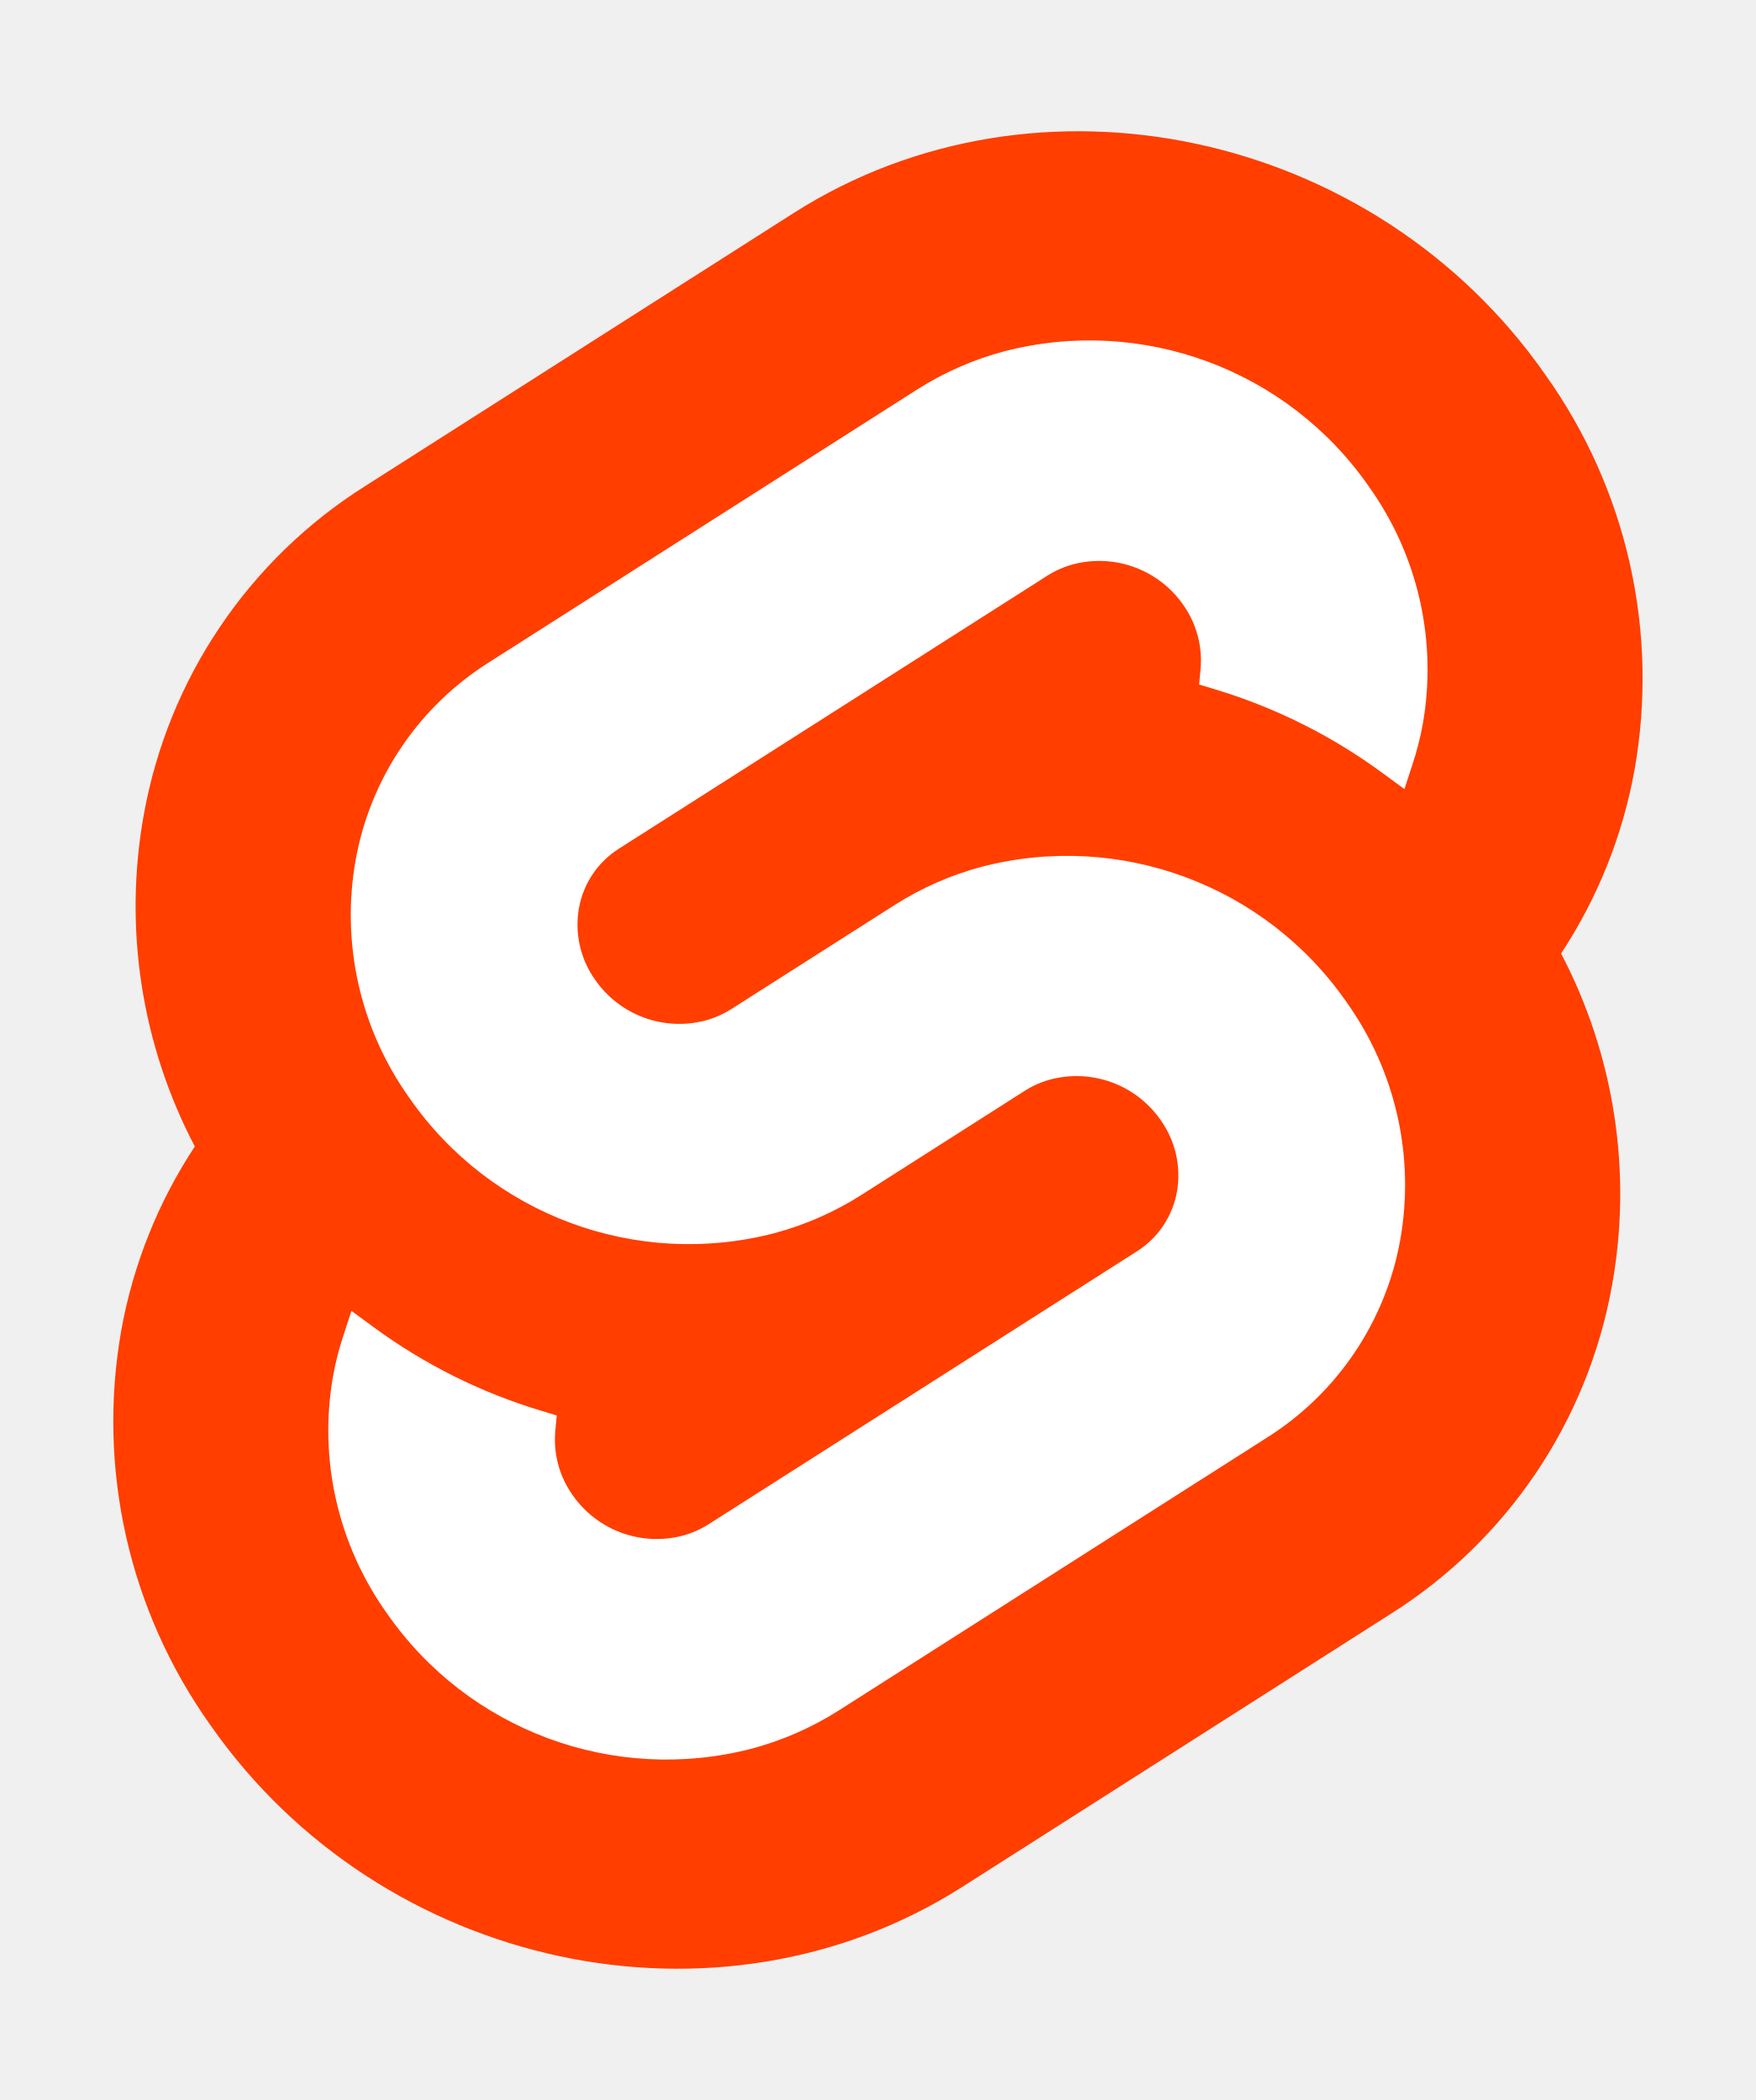
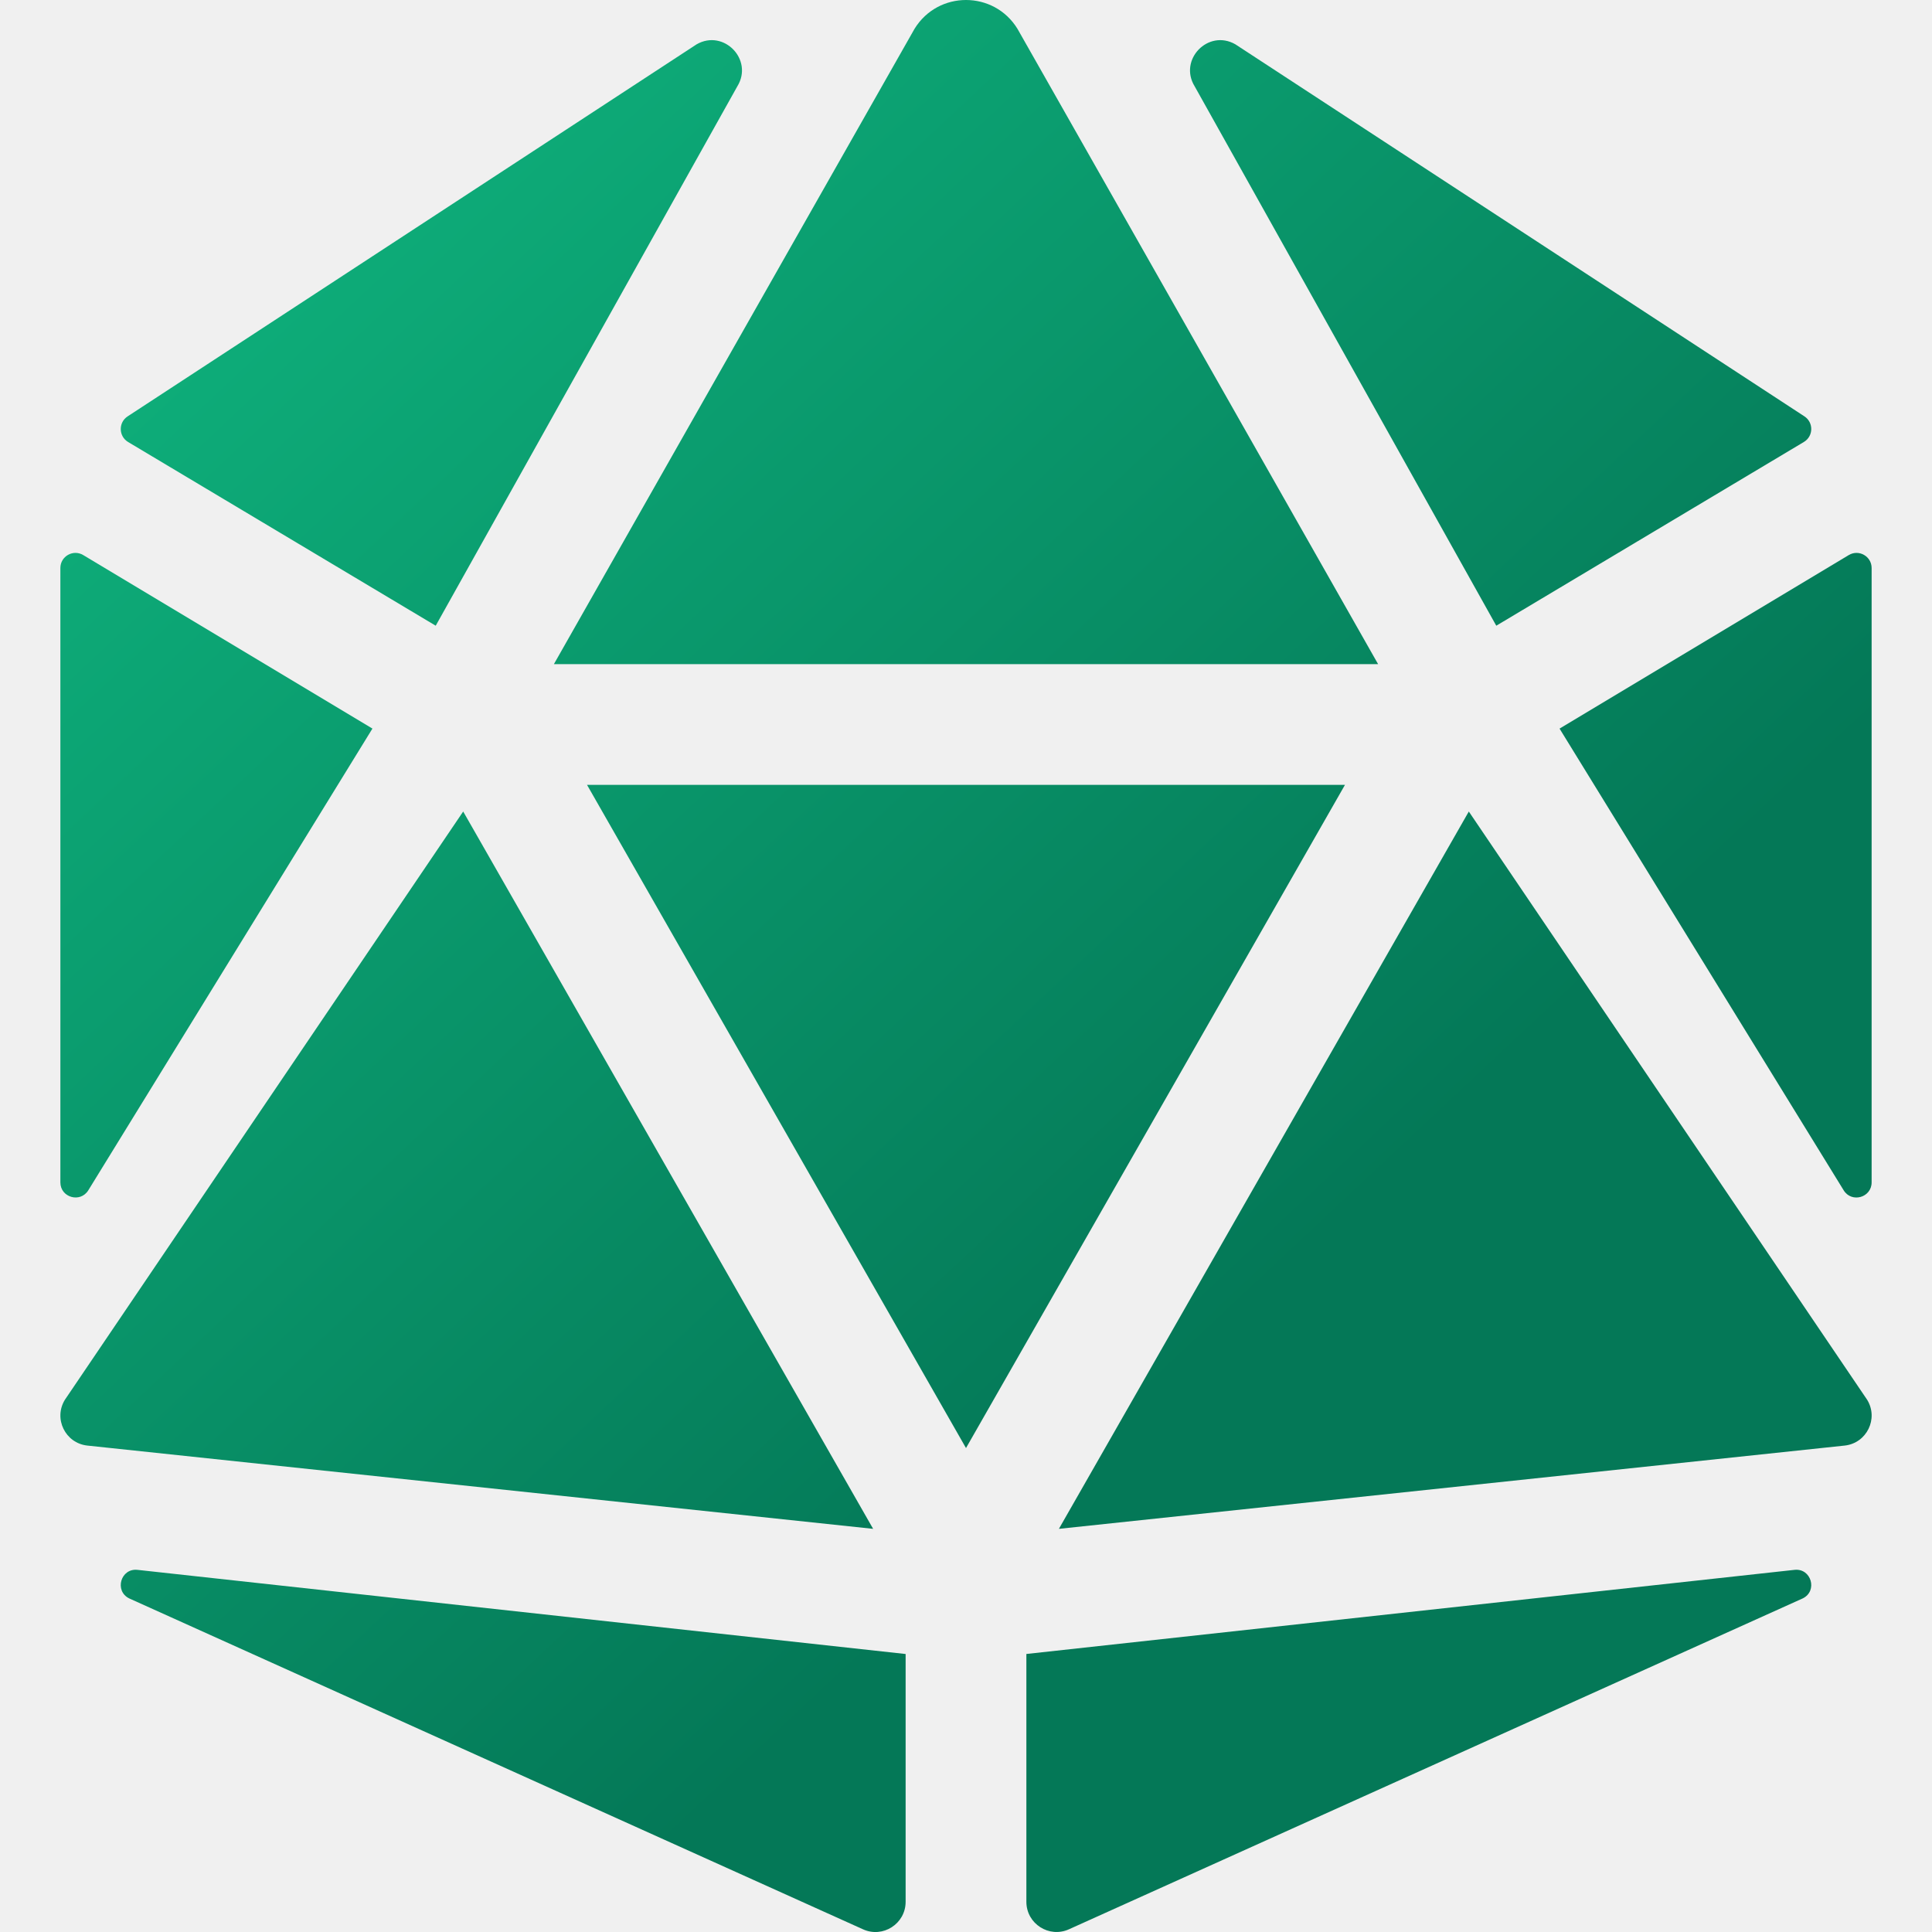
- <svg xmlns="http://www.w3.org/2000/svg" width="107" height="128" viewBox="0 0 107 128">
-   <path d="M94.157 22.819c-10.4-14.885-30.94-19.297-45.792-9.835L22.282 29.608A29.92 29.92 0 0 0 8.764 49.65a31.5 31.5 0 0 0 3.108 20.231 30 30 0 0 0-4.477 11.183 31.9 31.9 0 0 0 5.448 24.116c10.402 14.887 30.942 19.297 45.791 9.835l26.083-16.624A29.92 29.92 0 0 0 98.235 78.35a31.53 31.53 0 0 0-3.105-20.232 30 30 0 0 0 4.474-11.182 31.88 31.88 0 0 0-5.447-24.116" style="fill:#ff3e00" />
-   <path d="M45.817 106.582a20.72 20.72 0 0 1-22.237-8.243 19.17 19.17 0 0 1-3.277-14.503 18 18 0 0 1 .624-2.435l.49-1.498 1.337.981a33.6 33.6 0 0 0 10.203 5.098l.97.294-.09.968a5.85 5.85 0 0 0 1.052 3.878 6.24 6.24 0 0 0 6.695 2.485 5.8 5.8 0 0 0 1.603-.704L69.27 76.28a5.43 5.43 0 0 0 2.45-3.631 5.8 5.8 0 0 0-.987-4.371 6.24 6.24 0 0 0-6.698-2.487 5.7 5.7 0 0 0-1.6.704l-9.953 6.345a19 19 0 0 1-5.296 2.326 20.72 20.72 0 0 1-22.237-8.243 19.17 19.17 0 0 1-3.277-14.502 17.99 17.99 0 0 1 8.13-12.052l26.081-16.623a19 19 0 0 1 5.3-2.329 20.72 20.72 0 0 1 22.237 8.243 19.17 19.17 0 0 1 3.277 14.503 18 18 0 0 1-.624 2.435l-.49 1.498-1.337-.98a33.6 33.6 0 0 0-10.203-5.1l-.97-.294.09-.968a5.86 5.86 0 0 0-1.052-3.878 6.24 6.24 0 0 0-6.696-2.485 5.8 5.8 0 0 0-1.602.704L37.73 51.72a5.42 5.42 0 0 0-2.449 3.63 5.79 5.79 0 0 0 .986 4.372 6.24 6.24 0 0 0 6.698 2.486 5.8 5.8 0 0 0 1.602-.704l9.952-6.342a19 19 0 0 1 5.295-2.328 20.72 20.72 0 0 1 22.237 8.242 19.17 19.17 0 0 1 3.277 14.503 18 18 0 0 1-8.13 12.053l-26.081 16.622a19 19 0 0 1-5.3 2.328" style="fill:#fff" />
+ <svg xmlns="http://www.w3.org/2000/svg" xmlns:xlink="http://www.w3.org/1999/xlink" fill="#000000" width="800" height="800" viewBox="-16 0 512 512" version="1.1" id="svg1">
+   <defs id="defs1">
+     <linearGradient id="linearGradient1">
+       <stop style="stop-color:#10b981;stop-opacity:1;" offset="0" id="stop1" />
+       <stop style="stop-color:#047857;stop-opacity:1;" offset="0.667" id="stop2" />
+     </linearGradient>
+     <linearGradient xlink:href="#linearGradient1" id="linearGradient2" x1="0" y1="0" x2="480.007" y2="512.007" gradientUnits="userSpaceOnUse" />
+   </defs>
+   <path d="M 106.75,215.06 1.2,370.95 c -3.08,5 0.1,11.5 5.93,12.14 l 208.26,22.07 z M 7.41,315.43 82.7,193.08 6.06,147.1 C 3.39,145.5 0,147.42 0,150.53 v 162.81 c 0,4.03 5.29,5.53 7.41,2.09 z m 10.84,108.17 194.4,87.66 C 217.95,513.71 224,509.83 224,504 V 438.33 L 20.45,416.03 c -4.45,-0.5 -6.23,5.59 -2.2,7.57 z M 99.47,165.82 179.4,22.88 C 183.74,15.82 175.81,7.63 168.62,11.74 L 17.81,110.35 c -2.47,1.62 -2.39,5.26 0.13,6.78 z M 240,176 H 349.21 L 253.63,7.62 C 250.5,2.54 245.25,0 240,0 234.75,0 229.5,2.54 226.37,7.62 L 130.79,176 Z m 233.94,-28.9 -76.64,45.99 75.29,122.35 c 2.11,3.44 7.41,1.94 7.41,-2.1 V 150.53 c 0,-3.11 -3.39,-5.03 -6.06,-3.43 z m -93.41,18.72 81.53,-48.7 c 2.53,-1.52 2.6,-5.16 0.13,-6.78 L 311.38,11.74 C 304.19,7.63 296.26,15.82 300.6,22.88 Z M 459.55,416.03 256,438.32 v 65.67 c 0,5.84 6.05,9.71 11.35,7.26 l 194.4,-87.66 c 4.03,-1.97 2.25,-8.06 -2.2,-7.56 z m -86.3,-200.97 -108.63,190.1 208.26,-22.07 c 5.83,-0.65 9.01,-7.14 5.93,-12.14 z M 240,208 H 139.57 L 240,383.75 340.43,208 Z" id="path1" style="fill:url(#linearGradient2)" />
</svg>
